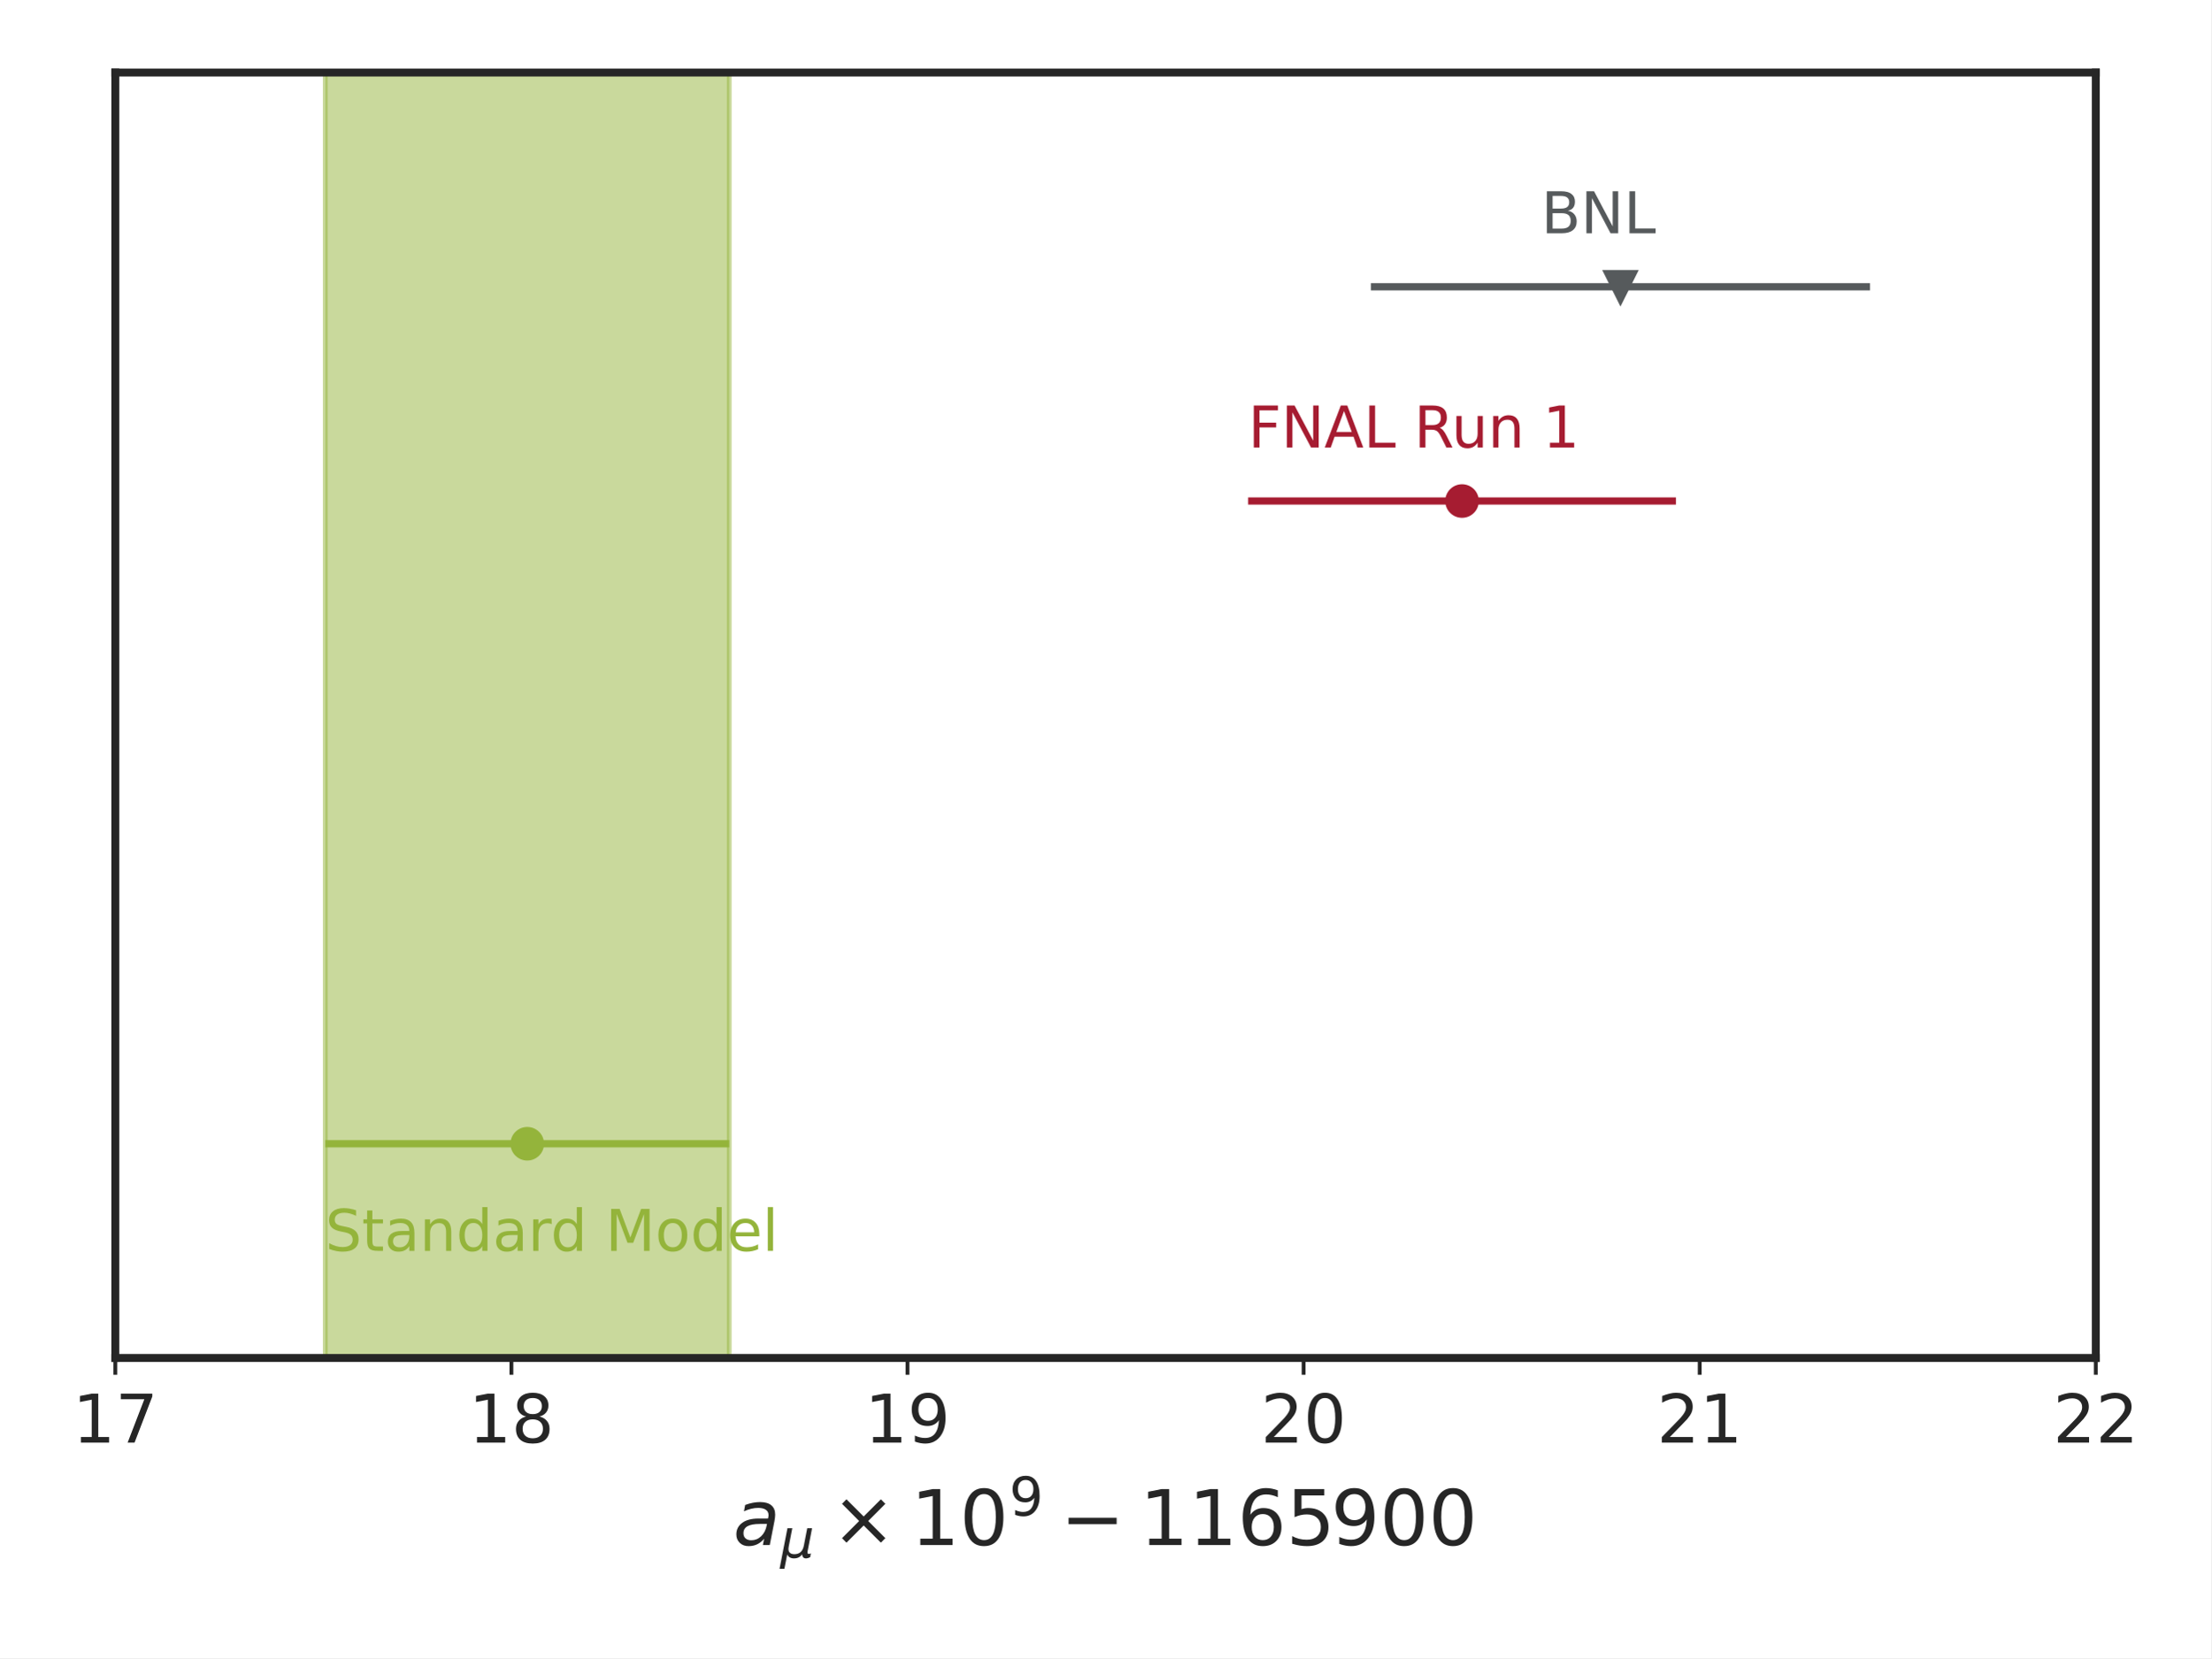
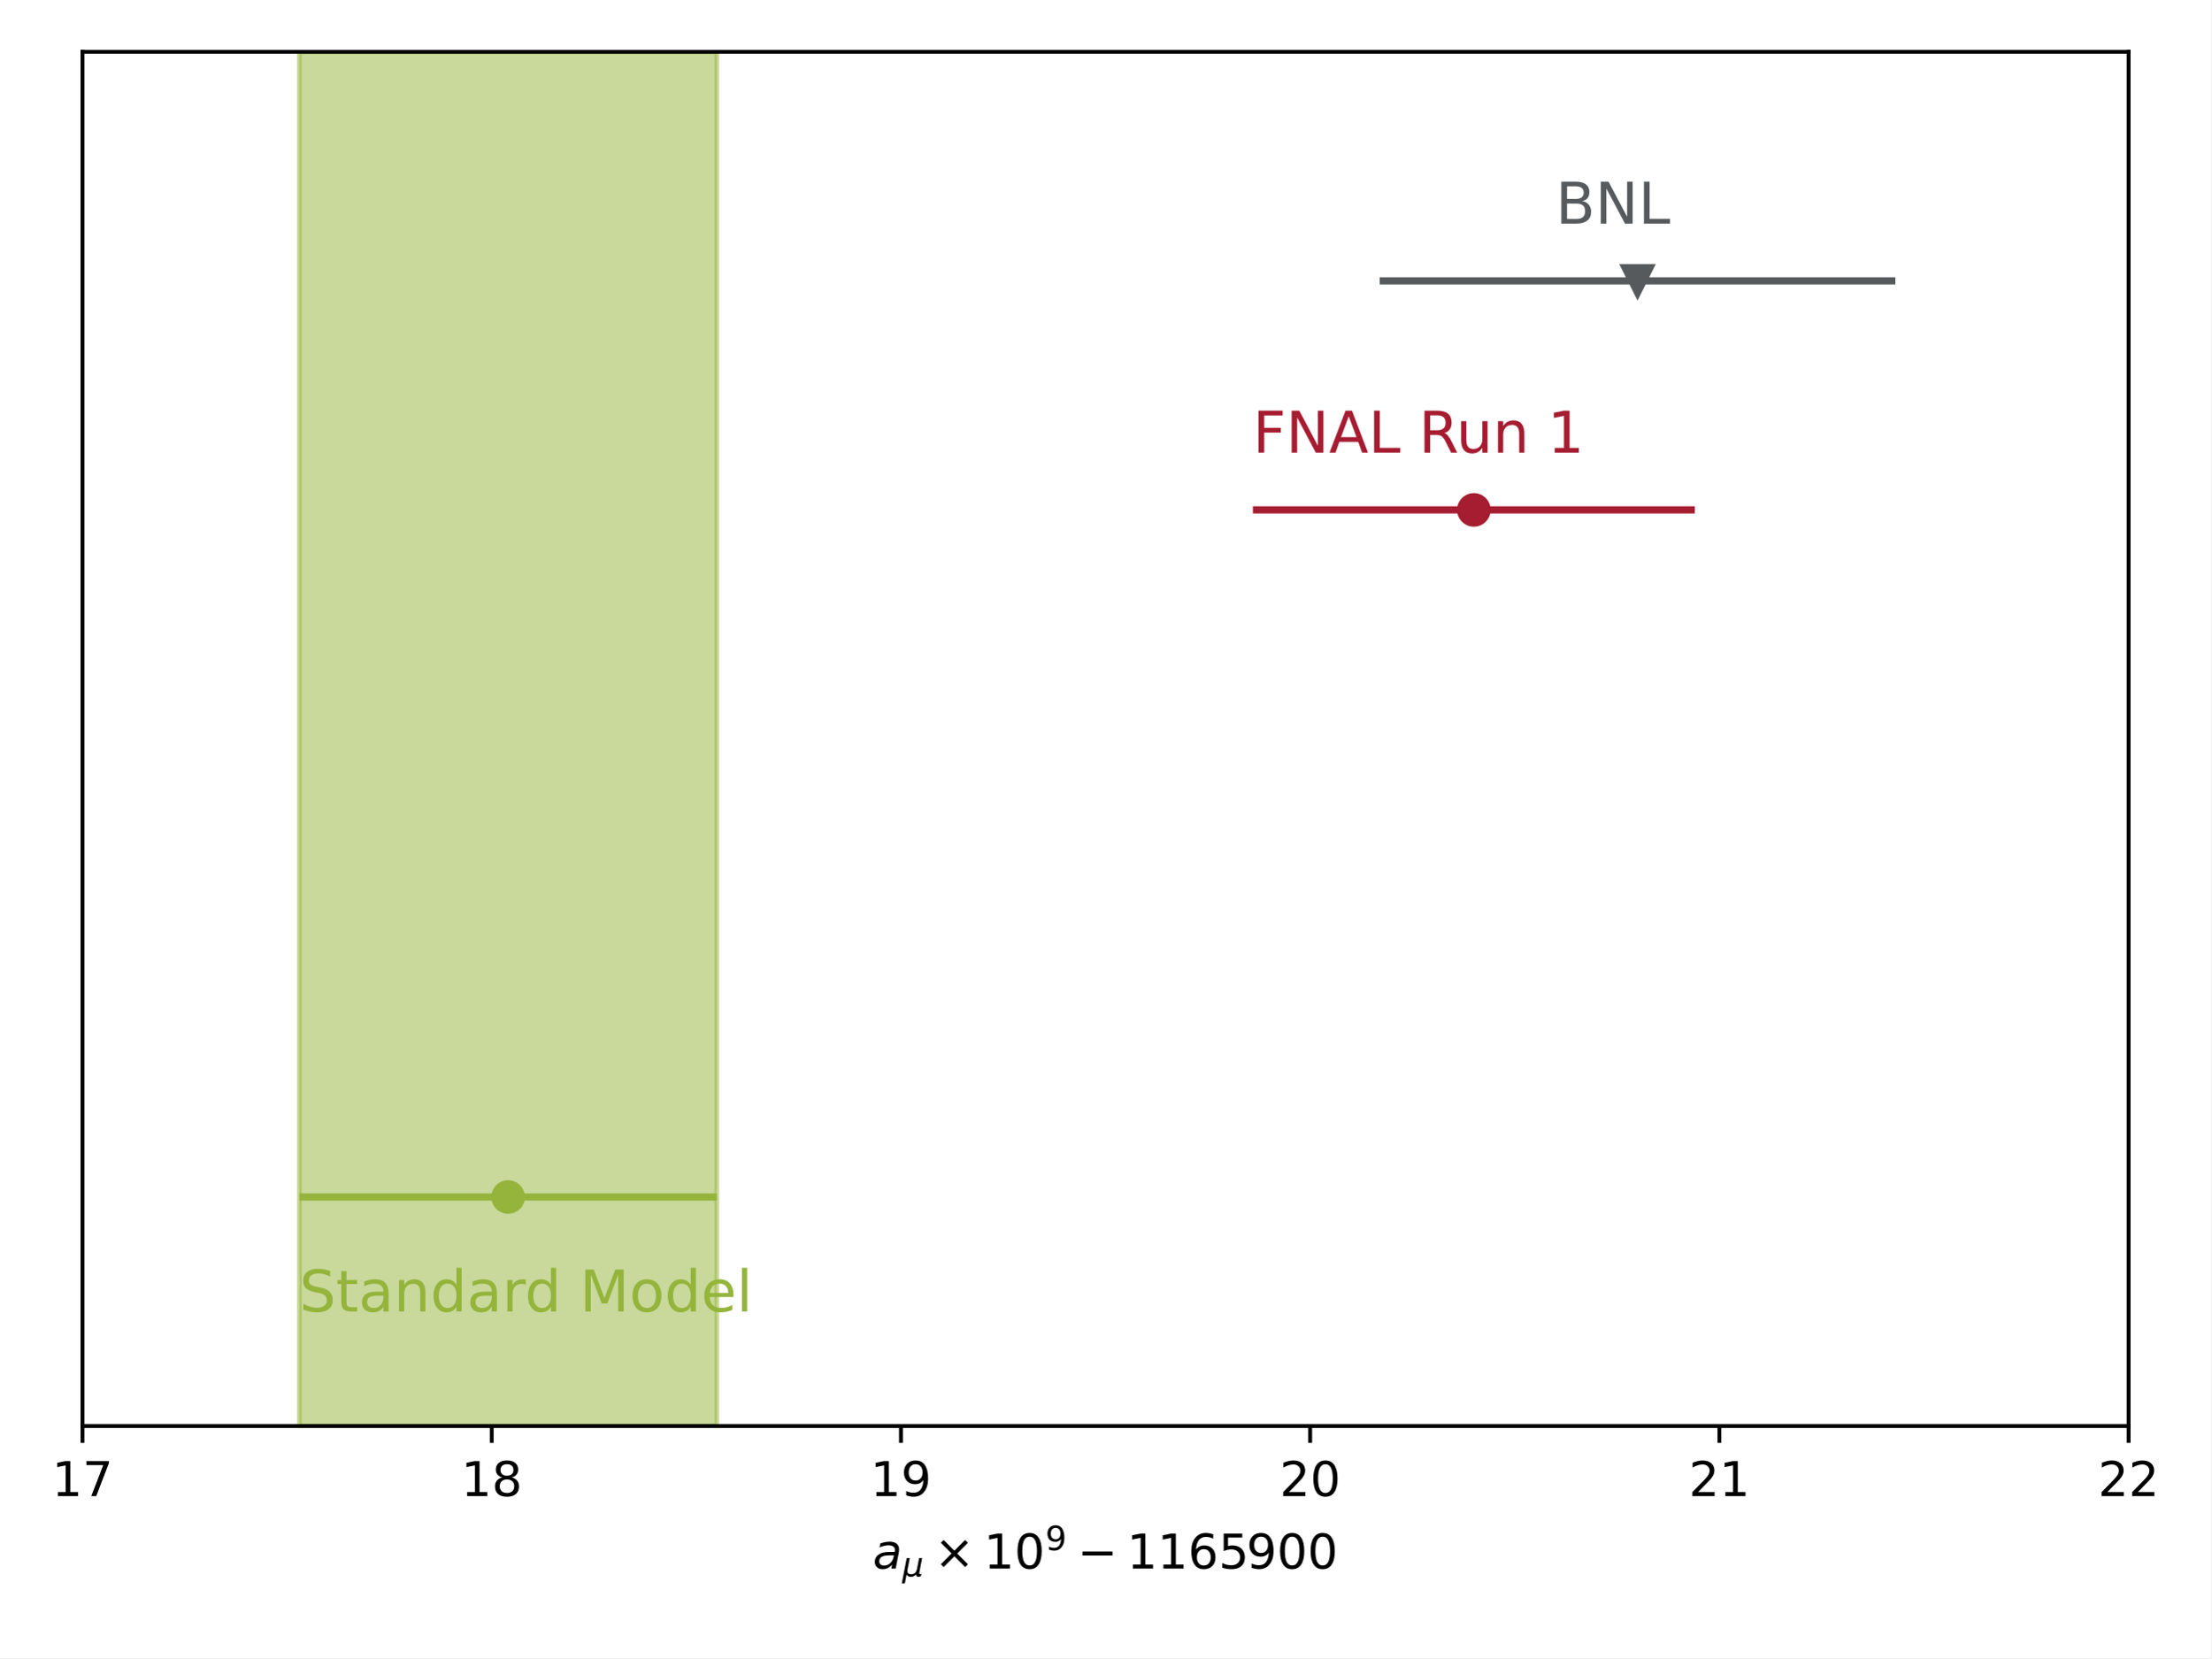
<svg xmlns="http://www.w3.org/2000/svg" xmlns:xlink="http://www.w3.org/1999/xlink" width="460.8pt" height="345.6pt" viewBox="0 0 460.8 345.6" version="1.1">
  <defs>
    <style type="text/css">*{stroke-linejoin: round; stroke-linecap: butt}</style>
  </defs>
  <g id="figure_1">
    <g id="patch_1">
      <path d="M 0 345.6  L 460.8 345.6  L 460.8 0  L 0 0  z " style="fill: #ffffff" />
    </g>
    <g id="axes_1">
      <g id="patch_2">
-         <path d="M 24.03 283.048  L 436.77 283.048  L 436.77 15.12  L 24.03 15.12  z " style="fill: #ffffff" />
+         <path d="M 17.19 297.232  L 443.61 297.232  L 443.61 10.8  L 17.19 10.8  z " style="fill: #ffffff" />
+       </g>
+       <g id="PolyCollection_1">
+         <defs>
+           <path id="mad7ce94d4e" d="M 149.38 -48.368  L 62.391 -48.368  L 62.391 -334.8  L 149.38 -334.8  L 149.38 -334.8  L 149.38 -48.368  z " style="stroke: #94b43b; stroke-opacity: 0.5" />
+         </defs>
+         <g clip-path="url(#p08cb8ffcdf)">
+           <use xlink:href="#mad7ce94d4e" x="0" y="345.6" style="fill: #94b43b; fill-opacity: 0.5; stroke: #94b43b; stroke-opacity: 0.5" />
+         </g>
      </g>
      <g id="matplotlib.axis_1">
        <g id="xtick_1">
          <g id="line2d_1">
            <defs>
-               <path id="m560429e0ec" d="M 0 0  L 0 3.5  " style="stroke: #262626; stroke-width: 0.8" />
+               <path id="mf154b8f6b7" d="M 0 0  L 0 3.5  " style="stroke: #000000; stroke-width: 0.8" />
            </defs>
            <g>
-               <use xlink:href="#m560429e0ec" x="24.03" y="283.048" style="fill: #262626; stroke: #262626; stroke-width: 0.8" />
+               <use xlink:href="#mf154b8f6b7" x="17.19" y="297.232" style="stroke: #000000; stroke-width: 0.8" />
            </g>
          </g>
          <g id="text_1">
-             <g style="fill: #262626" transform="translate(15.1225 300.6858)scale(0.14 -0.14)">
+             <g transform="translate(10.8275 311.8304)scale(0.1 -0.1)">
              <defs>
                <path id="DejaVuSans-31" d="M 794 531  L 1825 531  L 1825 4091  L 703 3866  L 703 4441  L 1819 4666  L 2450 4666  L 2450 531  L 3481 531  L 3481 0  L 794 0  L 794 531  z " transform="scale(0.015625)" />
                <path id="DejaVuSans-37" d="M 525 4666  L 3525 4666  L 3525 4397  L 1831 0  L 1172 0  L 2766 4134  L 525 4134  L 525 4666  z " transform="scale(0.015625)" />
              </defs>
              <use xlink:href="#DejaVuSans-31" />
              <use xlink:href="#DejaVuSans-37" x="63.623" />
            </g>
          </g>
        </g>
        <g id="xtick_2">
          <g id="line2d_2">
            <g>
-               <use xlink:href="#m560429e0ec" x="106.578" y="283.048" style="fill: #262626; stroke: #262626; stroke-width: 0.8" />
+               <use xlink:href="#mf154b8f6b7" x="102.474" y="297.232" style="stroke: #000000; stroke-width: 0.8" />
            </g>
          </g>
          <g id="text_2">
-             <g style="fill: #262626" transform="translate(97.6705 300.6858)scale(0.14 -0.14)">
+             <g transform="translate(96.1115 311.8304)scale(0.1 -0.1)">
              <defs>
                <path id="DejaVuSans-38" d="M 2034 2216  Q 1584 2216 1326 1975  Q 1069 1734 1069 1313  Q 1069 891 1326 650  Q 1584 409 2034 409  Q 2484 409 2743 651  Q 3003 894 3003 1313  Q 3003 1734 2745 1975  Q 2488 2216 2034 2216  z M 1403 2484  Q 997 2584 770 2862  Q 544 3141 544 3541  Q 544 4100 942 4425  Q 1341 4750 2034 4750  Q 2731 4750 3128 4425  Q 3525 4100 3525 3541  Q 3525 3141 3298 2862  Q 3072 2584 2669 2484  Q 3125 2378 3379 2068  Q 3634 1759 3634 1313  Q 3634 634 3220 271  Q 2806 -91 2034 -91  Q 1263 -91 848 271  Q 434 634 434 1313  Q 434 1759 690 2068  Q 947 2378 1403 2484  z M 1172 3481  Q 1172 3119 1398 2916  Q 1625 2713 2034 2713  Q 2441 2713 2670 2916  Q 2900 3119 2900 3481  Q 2900 3844 2670 4047  Q 2441 4250 2034 4250  Q 1625 4250 1398 4047  Q 1172 3844 1172 3481  z " transform="scale(0.015625)" />
              </defs>
              <use xlink:href="#DejaVuSans-31" />
              <use xlink:href="#DejaVuSans-38" x="63.623" />
            </g>
          </g>
        </g>
        <g id="xtick_3">
          <g id="line2d_3">
            <g>
-               <use xlink:href="#m560429e0ec" x="189.126" y="283.048" style="fill: #262626; stroke: #262626; stroke-width: 0.8" />
+               <use xlink:href="#mf154b8f6b7" x="187.758" y="297.232" style="stroke: #000000; stroke-width: 0.8" />
            </g>
          </g>
          <g id="text_3">
-             <g style="fill: #262626" transform="translate(180.2185 300.6858)scale(0.14 -0.14)">
+             <g transform="translate(181.3955 311.8304)scale(0.1 -0.1)">
              <defs>
                <path id="DejaVuSans-39" d="M 703 97  L 703 672  Q 941 559 1184 500  Q 1428 441 1663 441  Q 2288 441 2617 861  Q 2947 1281 2994 2138  Q 2813 1869 2534 1725  Q 2256 1581 1919 1581  Q 1219 1581 811 2004  Q 403 2428 403 3163  Q 403 3881 828 4315  Q 1253 4750 1959 4750  Q 2769 4750 3195 4129  Q 3622 3509 3622 2328  Q 3622 1225 3098 567  Q 2575 -91 1691 -91  Q 1453 -91 1209 -44  Q 966 3 703 97  z M 1959 2075  Q 2384 2075 2632 2365  Q 2881 2656 2881 3163  Q 2881 3666 2632 3958  Q 2384 4250 1959 4250  Q 1534 4250 1286 3958  Q 1038 3666 1038 3163  Q 1038 2656 1286 2365  Q 1534 2075 1959 2075  z " transform="scale(0.015625)" />
              </defs>
              <use xlink:href="#DejaVuSans-31" />
              <use xlink:href="#DejaVuSans-39" x="63.623" />
            </g>
          </g>
        </g>
        <g id="xtick_4">
          <g id="line2d_4">
            <g>
-               <use xlink:href="#m560429e0ec" x="271.674" y="283.048" style="fill: #262626; stroke: #262626; stroke-width: 0.8" />
+               <use xlink:href="#mf154b8f6b7" x="273.042" y="297.232" style="stroke: #000000; stroke-width: 0.8" />
            </g>
          </g>
          <g id="text_4">
-             <g style="fill: #262626" transform="translate(262.7665 300.6858)scale(0.14 -0.14)">
+             <g transform="translate(266.6795 311.8304)scale(0.1 -0.1)">
              <defs>
                <path id="DejaVuSans-32" d="M 1228 531  L 3431 531  L 3431 0  L 469 0  L 469 531  Q 828 903 1448 1529  Q 2069 2156 2228 2338  Q 2531 2678 2651 2914  Q 2772 3150 2772 3378  Q 2772 3750 2511 3984  Q 2250 4219 1831 4219  Q 1534 4219 1204 4116  Q 875 4013 500 3803  L 500 4441  Q 881 4594 1212 4672  Q 1544 4750 1819 4750  Q 2544 4750 2975 4387  Q 3406 4025 3406 3419  Q 3406 3131 3298 2873  Q 3191 2616 2906 2266  Q 2828 2175 2409 1742  Q 1991 1309 1228 531  z " transform="scale(0.015625)" />
                <path id="DejaVuSans-30" d="M 2034 4250  Q 1547 4250 1301 3770  Q 1056 3291 1056 2328  Q 1056 1369 1301 889  Q 1547 409 2034 409  Q 2525 409 2770 889  Q 3016 1369 3016 2328  Q 3016 3291 2770 3770  Q 2525 4250 2034 4250  z M 2034 4750  Q 2819 4750 3233 4129  Q 3647 3509 3647 2328  Q 3647 1150 3233 529  Q 2819 -91 2034 -91  Q 1250 -91 836 529  Q 422 1150 422 2328  Q 422 3509 836 4129  Q 1250 4750 2034 4750  z " transform="scale(0.015625)" />
              </defs>
              <use xlink:href="#DejaVuSans-32" />
              <use xlink:href="#DejaVuSans-30" x="63.623" />
            </g>
          </g>
        </g>
        <g id="xtick_5">
          <g id="line2d_5">
            <g>
-               <use xlink:href="#m560429e0ec" x="354.222" y="283.048" style="fill: #262626; stroke: #262626; stroke-width: 0.8" />
+               <use xlink:href="#mf154b8f6b7" x="358.326" y="297.232" style="stroke: #000000; stroke-width: 0.8" />
            </g>
          </g>
          <g id="text_5">
-             <g style="fill: #262626" transform="translate(345.3145 300.6858)scale(0.14 -0.14)">
+             <g transform="translate(351.9635 311.8304)scale(0.1 -0.1)">
              <use xlink:href="#DejaVuSans-32" />
              <use xlink:href="#DejaVuSans-31" x="63.623" />
            </g>
          </g>
        </g>
        <g id="xtick_6">
          <g id="line2d_6">
            <g>
-               <use xlink:href="#m560429e0ec" x="436.77" y="283.048" style="fill: #262626; stroke: #262626; stroke-width: 0.8" />
+               <use xlink:href="#mf154b8f6b7" x="443.61" y="297.232" style="stroke: #000000; stroke-width: 0.8" />
            </g>
          </g>
          <g id="text_6">
-             <g style="fill: #262626" transform="translate(427.8625 300.6858)scale(0.14 -0.14)">
+             <g transform="translate(437.2475 311.8304)scale(0.1 -0.1)">
              <use xlink:href="#DejaVuSans-32" />
              <use xlink:href="#DejaVuSans-32" x="63.623" />
            </g>
          </g>
        </g>
        <g id="text_7">
-           <g style="fill: #262626" transform="translate(152.8 322.1574)scale(0.16 -0.16)">
+           <g transform="translate(181.9 327.0101)scale(0.1 -0.1)">
            <defs>
              <path id="DejaVuSans-Oblique-61" d="M 3438 1997  L 3047 0  L 2472 0  L 2578 531  Q 2325 219 2001 64  Q 1678 -91 1281 -91  Q 834 -91 548 182  Q 263 456 263 884  Q 263 1497 752 1853  Q 1241 2209 2100 2209  L 2900 2209  L 2931 2363  Q 2938 2388 2941 2417  Q 2944 2447 2944 2509  Q 2944 2788 2717 2942  Q 2491 3097 2081 3097  Q 1800 3097 1504 3025  Q 1209 2953 897 2809  L 997 3341  Q 1322 3463 1633 3523  Q 1944 3584 2234 3584  Q 2853 3584 3176 3315  Q 3500 3047 3500 2534  Q 3500 2431 3484 2292  Q 3469 2153 3438 1997  z M 2816 1759  L 2241 1759  Q 1534 1759 1195 1570  Q 856 1381 856 984  Q 856 709 1029 553  Q 1203 397 1509 397  Q 1978 397 2328 733  Q 2678 1069 2791 1631  L 2816 1759  z " transform="scale(0.015625)" />
              <path id="DejaVuSans-Oblique-3bc" d="M -84 -1331  L 856 3500  L 1434 3500  L 1009 1322  Q 997 1256 987 1175  Q 978 1094 978 1013  Q 978 722 1161 565  Q 1344 409 1684 409  Q 2147 409 2431 671  Q 2716 934 2816 1459  L 3213 3500  L 3788 3500  L 3266 809  Q 3253 750 3248 706  Q 3244 663 3244 628  Q 3244 531 3283 486  Q 3322 441 3406 441  Q 3438 441 3492 456  Q 3547 472 3647 513  L 3559 50  Q 3422 -19 3297 -55  Q 3172 -91 3053 -91  Q 2847 -91 2730 40  Q 2613 172 2613 403  Q 2438 153 2195 31  Q 1953 -91 1625 -91  Q 1334 -91 1117 43  Q 900 178 831 397  L 494 -1331  L -84 -1331  z " transform="scale(0.015625)" />
              <path id="DejaVuSans-d7" d="M 4488 3438  L 3059 2003  L 4488 575  L 4116 197  L 2681 1631  L 1247 197  L 878 575  L 2303 2003  L 878 3438  L 1247 3816  L 2681 2381  L 4116 3816  L 4488 3438  z " transform="scale(0.015625)" />
              <path id="DejaVuSans-2212" d="M 678 2272  L 4684 2272  L 4684 1741  L 678 1741  L 678 2272  z " transform="scale(0.015625)" />
              <path id="DejaVuSans-36" d="M 2113 2584  Q 1688 2584 1439 2293  Q 1191 2003 1191 1497  Q 1191 994 1439 701  Q 1688 409 2113 409  Q 2538 409 2786 701  Q 3034 994 3034 1497  Q 3034 2003 2786 2293  Q 2538 2584 2113 2584  z M 3366 4563  L 3366 3988  Q 3128 4100 2886 4159  Q 2644 4219 2406 4219  Q 1781 4219 1451 3797  Q 1122 3375 1075 2522  Q 1259 2794 1537 2939  Q 1816 3084 2150 3084  Q 2853 3084 3261 2657  Q 3669 2231 3669 1497  Q 3669 778 3244 343  Q 2819 -91 2113 -91  Q 1303 -91 875 529  Q 447 1150 447 2328  Q 447 3434 972 4092  Q 1497 4750 2381 4750  Q 2619 4750 2861 4703  Q 3103 4656 3366 4563  z " transform="scale(0.015625)" />
              <path id="DejaVuSans-35" d="M 691 4666  L 3169 4666  L 3169 4134  L 1269 4134  L 1269 2991  Q 1406 3038 1543 3061  Q 1681 3084 1819 3084  Q 2600 3084 3056 2656  Q 3513 2228 3513 1497  Q 3513 744 3044 326  Q 2575 -91 1722 -91  Q 1428 -91 1123 -41  Q 819 9 494 109  L 494 744  Q 775 591 1075 516  Q 1375 441 1709 441  Q 2250 441 2565 725  Q 2881 1009 2881 1497  Q 2881 1984 2565 2268  Q 2250 2553 1709 2553  Q 1456 2553 1204 2497  Q 953 2441 691 2322  L 691 4666  z " transform="scale(0.015625)" />
            </defs>
            <use xlink:href="#DejaVuSans-Oblique-61" transform="translate(0 0.765625)" />
            <use xlink:href="#DejaVuSans-Oblique-3bc" transform="translate(61.2793 -15.64062)scale(0.7)" />
            <use xlink:href="#DejaVuSans-d7" transform="translate(128.0322 0.765625)" />
            <use xlink:href="#DejaVuSans-31" transform="translate(231.3037 0.765625)" />
            <use xlink:href="#DejaVuSans-30" transform="translate(294.9268 0.765625)" />
            <use xlink:href="#DejaVuSans-39" transform="translate(359.5068 39.04688)scale(0.7)" />
            <use xlink:href="#DejaVuSans-2212" transform="translate(426.2598 0.765625)" />
            <use xlink:href="#DejaVuSans-31" transform="translate(529.5312 0.765625)" />
            <use xlink:href="#DejaVuSans-31" transform="translate(593.1543 0.765625)" />
            <use xlink:href="#DejaVuSans-36" transform="translate(656.7773 0.765625)" />
            <use xlink:href="#DejaVuSans-35" transform="translate(720.4004 0.765625)" />
            <use xlink:href="#DejaVuSans-39" transform="translate(778.5234 0.765625)" />
            <use xlink:href="#DejaVuSans-30" transform="translate(842.1465 0.765625)" />
            <use xlink:href="#DejaVuSans-30" transform="translate(905.7695 0.765625)" />
          </g>
        </g>
      </g>
      <g id="matplotlib.axis_2">
        <g id="ytick_1" />
        <g id="ytick_2" />
        <g id="ytick_3" />
        <g id="ytick_4" />
        <g id="ytick_5" />
        <g id="ytick_6" />
        <g id="ytick_7" />
      </g>
-       <g id="PolyCollection_1">
-         <defs>
-           <path id="m34f905de2a" d="M 151.979 -62.552  L 67.78 -62.552  L 67.78 -330.48  L 151.979 -330.48  L 151.979 -330.48  L 151.979 -62.552  z " style="stroke: #94b43b; stroke-opacity: 0.5" />
-         </defs>
-         <g clip-path="url(#pd516223375)">
-           <use xlink:href="#m34f905de2a" x="0" y="345.6" style="fill: #94b43b; fill-opacity: 0.5; stroke: #94b43b; stroke-opacity: 0.5" />
-         </g>
-       </g>
      <g id="line2d_7">
        <defs>
-           <path id="m2cef64449d" d="M 0 3  C 0.796 3 1.559 2.684 2.121 2.121  C 2.684 1.559 3 0.796 3 0  C 3 -0.796 2.684 -1.559 2.121 -2.121  C 1.559 -2.684 0.796 -3 0 -3  C -0.796 -3 -1.559 -2.684 -2.121 -2.121  C -2.684 -1.559 -3 -0.796 -3 0  C -3 0.796 -2.684 1.559 -2.121 2.121  C -1.559 2.684 -0.796 3 0 3  z " style="stroke: #94b43b" />
-         </defs>
-         <g clip-path="url(#pd516223375)">
-           <use xlink:href="#m2cef64449d" x="109.88" y="238.393" style="fill: #94b43b; stroke: #94b43b" />
+           <path id="m5a00d7ab1f" d="M 0 3  C 0.796 3 1.559 2.684 2.121 2.121  C 2.684 1.559 3 0.796 3 0  C 3 -0.796 2.684 -1.559 2.121 -2.121  C 1.559 -2.684 0.796 -3 0 -3  C -0.796 -3 -1.559 -2.684 -2.121 -2.121  C -2.684 -1.559 -3 -0.796 -3 0  C -3 0.796 -2.684 1.559 -2.121 2.121  C -1.559 2.684 -0.796 3 0 3  z " style="stroke: #94b43b" />
+         </defs>
+         <g clip-path="url(#p08cb8ffcdf)">
+           <use xlink:href="#m5a00d7ab1f" x="105.885" y="249.493" style="fill: #94b43b; stroke: #94b43b" />
        </g>
      </g>
      <g id="LineCollection_1">
-         <path d="M 67.78 238.393  L 151.979 238.393  " clip-path="url(#pd516223375)" style="fill: none; stroke: #94b43b; stroke-width: 1.5" />
+         <path d="M 62.391 249.493  L 149.38 249.493  " clip-path="url(#p08cb8ffcdf)" style="fill: none; stroke: #94b43b; stroke-width: 1.5" />
      </g>
      <g id="line2d_8">
        <defs>
-           <path id="m823082d776" d="M -0 3  L 3 -3  L -3 -3  z " style="stroke: #565a5c; stroke-linejoin: miter" />
-         </defs>
-         <g clip-path="url(#pd516223375)">
-           <use xlink:href="#m823082d776" x="337.712" y="59.775" style="fill: #565a5c; stroke: #565a5c; stroke-linejoin: miter" />
+           <path id="md50b97c495" d="M -0 3  L 3 -3  L -3 -3  z " style="stroke: #565a5c; stroke-linejoin: miter" />
+         </defs>
+         <g clip-path="url(#p08cb8ffcdf)">
+           <use xlink:href="#md50b97c495" x="341.269" y="58.539" style="fill: #565a5c; stroke: #565a5c; stroke-linejoin: miter" />
        </g>
      </g>
      <g id="LineCollection_2">
-         <path d="M 285.707 59.775  L 389.718 59.775  " clip-path="url(#pd516223375)" style="fill: none; stroke: #565a5c; stroke-width: 1.5" />
+         <path d="M 287.54 58.539  L 394.998 58.539  " clip-path="url(#p08cb8ffcdf)" style="fill: none; stroke: #565a5c; stroke-width: 1.5" />
      </g>
      <g id="line2d_9">
        <defs>
-           <path id="m8354b6cef9" d="M 0 3  C 0.796 3 1.559 2.684 2.121 2.121  C 2.684 1.559 3 0.796 3 0  C 3 -0.796 2.684 -1.559 2.121 -2.121  C 1.559 -2.684 0.796 -3 0 -3  C -0.796 -3 -1.559 -2.684 -2.121 -2.121  C -2.684 -1.559 -3 -0.796 -3 0  C -3 0.796 -2.684 1.559 -2.121 2.121  C -1.559 2.684 -0.796 3 0 3  z " style="stroke: #a61c31" />
-         </defs>
-         <g clip-path="url(#pd516223375)">
-           <use xlink:href="#m8354b6cef9" x="304.693" y="104.429" style="fill: #a61c31; stroke: #a61c31" />
+           <path id="m77f1f220d2" d="M 0 3  C 0.796 3 1.559 2.684 2.121 2.121  C 2.684 1.559 3 0.796 3 0  C 3 -0.796 2.684 -1.559 2.121 -2.121  C 1.559 -2.684 0.796 -3 0 -3  C -0.796 -3 -1.559 -2.684 -2.121 -2.121  C -2.684 -1.559 -3 -0.796 -3 0  C -3 0.796 -2.684 1.559 -2.121 2.121  C -1.559 2.684 -0.796 3 0 3  z " style="stroke: #a61c31" />
+         </defs>
+         <g clip-path="url(#p08cb8ffcdf)">
+           <use xlink:href="#m77f1f220d2" x="307.156" y="106.277" style="fill: #a61c31; stroke: #a61c31" />
        </g>
      </g>
      <g id="LineCollection_3">
-         <path d="M 260.117 104.429  L 349.269 104.429  " clip-path="url(#pd516223375)" style="fill: none; stroke: #a61c31; stroke-width: 1.5" />
+         <path d="M 261.102 106.277  L 353.209 106.277  " clip-path="url(#p08cb8ffcdf)" style="fill: none; stroke: #a61c31; stroke-width: 1.5" />
      </g>
      <g id="patch_3">
-         <path d="M 24.03 283.048  L 24.03 15.12  " style="fill: none; stroke: #262626; stroke-width: 1.65; stroke-linejoin: miter; stroke-linecap: square" />
+         <path d="M 17.19 297.232  L 17.19 10.8  " style="fill: none; stroke: #000000; stroke-width: 0.8; stroke-linejoin: miter; stroke-linecap: square" />
      </g>
      <g id="patch_4">
-         <path d="M 436.77 283.048  L 436.77 15.12  " style="fill: none; stroke: #262626; stroke-width: 1.65; stroke-linejoin: miter; stroke-linecap: square" />
+         <path d="M 443.61 297.232  L 443.61 10.8  " style="fill: none; stroke: #000000; stroke-width: 0.8; stroke-linejoin: miter; stroke-linecap: square" />
      </g>
      <g id="patch_5">
-         <path d="M 24.03 283.048  L 436.77 283.048  " style="fill: none; stroke: #262626; stroke-width: 1.65; stroke-linejoin: miter; stroke-linecap: square" />
+         <path d="M 17.19 297.232  L 443.61 297.232  " style="fill: none; stroke: #000000; stroke-width: 0.8; stroke-linejoin: miter; stroke-linecap: square" />
      </g>
      <g id="patch_6">
-         <path d="M 24.03 15.12  L 436.77 15.12  " style="fill: none; stroke: #262626; stroke-width: 1.65; stroke-linejoin: miter; stroke-linecap: square" />
+         <path d="M 17.19 10.8  L 443.61 10.8  " style="fill: none; stroke: #000000; stroke-width: 0.8; stroke-linejoin: miter; stroke-linecap: square" />
      </g>
      <g id="text_8">
-         <g style="fill: #94b43b" transform="translate(67.78044 260.7207)scale(0.12 -0.12)">
+         <g style="fill: #94b43b" transform="translate(62.39052 273.3627)scale(0.12 -0.12)">
          <defs>
            <path id="DejaVuSans-53" d="M 3425 4513  L 3425 3897  Q 3066 4069 2747 4153  Q 2428 4238 2131 4238  Q 1616 4238 1336 4038  Q 1056 3838 1056 3469  Q 1056 3159 1242 3001  Q 1428 2844 1947 2747  L 2328 2669  Q 3034 2534 3370 2195  Q 3706 1856 3706 1288  Q 3706 609 3251 259  Q 2797 -91 1919 -91  Q 1588 -91 1214 -16  Q 841 59 441 206  L 441 856  Q 825 641 1194 531  Q 1563 422 1919 422  Q 2459 422 2753 634  Q 3047 847 3047 1241  Q 3047 1584 2836 1778  Q 2625 1972 2144 2069  L 1759 2144  Q 1053 2284 737 2584  Q 422 2884 422 3419  Q 422 4038 858 4394  Q 1294 4750 2059 4750  Q 2388 4750 2728 4690  Q 3069 4631 3425 4513  z " transform="scale(0.015625)" />
            <path id="DejaVuSans-74" d="M 1172 4494  L 1172 3500  L 2356 3500  L 2356 3053  L 1172 3053  L 1172 1153  Q 1172 725 1289 603  Q 1406 481 1766 481  L 2356 481  L 2356 0  L 1766 0  Q 1100 0 847 248  Q 594 497 594 1153  L 594 3053  L 172 3053  L 172 3500  L 594 3500  L 594 4494  L 1172 4494  z " transform="scale(0.015625)" />
            <path id="DejaVuSans-61" d="M 2194 1759  Q 1497 1759 1228 1600  Q 959 1441 959 1056  Q 959 750 1161 570  Q 1363 391 1709 391  Q 2188 391 2477 730  Q 2766 1069 2766 1631  L 2766 1759  L 2194 1759  z M 3341 1997  L 3341 0  L 2766 0  L 2766 531  Q 2569 213 2275 61  Q 1981 -91 1556 -91  Q 1019 -91 701 211  Q 384 513 384 1019  Q 384 1609 779 1909  Q 1175 2209 1959 2209  L 2766 2209  L 2766 2266  Q 2766 2663 2505 2880  Q 2244 3097 1772 3097  Q 1472 3097 1187 3025  Q 903 2953 641 2809  L 641 3341  Q 956 3463 1253 3523  Q 1550 3584 1831 3584  Q 2591 3584 2966 3190  Q 3341 2797 3341 1997  z " transform="scale(0.015625)" />
            <path id="DejaVuSans-6e" d="M 3513 2113  L 3513 0  L 2938 0  L 2938 2094  Q 2938 2591 2744 2837  Q 2550 3084 2163 3084  Q 1697 3084 1428 2787  Q 1159 2491 1159 1978  L 1159 0  L 581 0  L 581 3500  L 1159 3500  L 1159 2956  Q 1366 3272 1645 3428  Q 1925 3584 2291 3584  Q 2894 3584 3203 3211  Q 3513 2838 3513 2113  z " transform="scale(0.015625)" />
            <path id="DejaVuSans-64" d="M 2906 2969  L 2906 4863  L 3481 4863  L 3481 0  L 2906 0  L 2906 525  Q 2725 213 2448 61  Q 2172 -91 1784 -91  Q 1150 -91 751 415  Q 353 922 353 1747  Q 353 2572 751 3078  Q 1150 3584 1784 3584  Q 2172 3584 2448 3432  Q 2725 3281 2906 2969  z M 947 1747  Q 947 1113 1208 752  Q 1469 391 1925 391  Q 2381 391 2643 752  Q 2906 1113 2906 1747  Q 2906 2381 2643 2742  Q 2381 3103 1925 3103  Q 1469 3103 1208 2742  Q 947 2381 947 1747  z " transform="scale(0.015625)" />
            <path id="DejaVuSans-72" d="M 2631 2963  Q 2534 3019 2420 3045  Q 2306 3072 2169 3072  Q 1681 3072 1420 2755  Q 1159 2438 1159 1844  L 1159 0  L 581 0  L 581 3500  L 1159 3500  L 1159 2956  Q 1341 3275 1631 3429  Q 1922 3584 2338 3584  Q 2397 3584 2469 3576  Q 2541 3569 2628 3553  L 2631 2963  z " transform="scale(0.015625)" />
            <path id="DejaVuSans-20" transform="scale(0.015625)" />
            <path id="DejaVuSans-4d" d="M 628 4666  L 1569 4666  L 2759 1491  L 3956 4666  L 4897 4666  L 4897 0  L 4281 0  L 4281 4097  L 3078 897  L 2444 897  L 1241 4097  L 1241 0  L 628 0  L 628 4666  z " transform="scale(0.015625)" />
            <path id="DejaVuSans-6f" d="M 1959 3097  Q 1497 3097 1228 2736  Q 959 2375 959 1747  Q 959 1119 1226 758  Q 1494 397 1959 397  Q 2419 397 2687 759  Q 2956 1122 2956 1747  Q 2956 2369 2687 2733  Q 2419 3097 1959 3097  z M 1959 3584  Q 2709 3584 3137 3096  Q 3566 2609 3566 1747  Q 3566 888 3137 398  Q 2709 -91 1959 -91  Q 1206 -91 779 398  Q 353 888 353 1747  Q 353 2609 779 3096  Q 1206 3584 1959 3584  z " transform="scale(0.015625)" />
            <path id="DejaVuSans-65" d="M 3597 1894  L 3597 1613  L 953 1613  Q 991 1019 1311 708  Q 1631 397 2203 397  Q 2534 397 2845 478  Q 3156 559 3463 722  L 3463 178  Q 3153 47 2828 -22  Q 2503 -91 2169 -91  Q 1331 -91 842 396  Q 353 884 353 1716  Q 353 2575 817 3079  Q 1281 3584 2069 3584  Q 2775 3584 3186 3129  Q 3597 2675 3597 1894  z M 3022 2063  Q 3016 2534 2758 2815  Q 2500 3097 2075 3097  Q 1594 3097 1305 2825  Q 1016 2553 972 2059  L 3022 2063  z " transform="scale(0.015625)" />
            <path id="DejaVuSans-6c" d="M 603 4863  L 1178 4863  L 1178 0  L 603 0  L 603 4863  z " transform="scale(0.015625)" />
          </defs>
          <use xlink:href="#DejaVuSans-53" />
          <use xlink:href="#DejaVuSans-74" x="63.477" />
          <use xlink:href="#DejaVuSans-61" x="102.686" />
          <use xlink:href="#DejaVuSans-6e" x="163.965" />
          <use xlink:href="#DejaVuSans-64" x="227.344" />
          <use xlink:href="#DejaVuSans-61" x="290.82" />
          <use xlink:href="#DejaVuSans-72" x="352.1" />
          <use xlink:href="#DejaVuSans-64" x="391.463" />
          <use xlink:href="#DejaVuSans-20" x="454.939" />
          <use xlink:href="#DejaVuSans-4d" x="486.727" />
          <use xlink:href="#DejaVuSans-6f" x="573.006" />
          <use xlink:href="#DejaVuSans-64" x="634.188" />
          <use xlink:href="#DejaVuSans-65" x="697.664" />
          <use xlink:href="#DejaVuSans-6c" x="759.188" />
        </g>
      </g>
      <g id="text_9">
-         <g style="fill: #565a5c" transform="translate(321.2028 48.611)scale(0.12 -0.12)">
+         <g style="fill: #565a5c" transform="translate(324.2124 46.604)scale(0.12 -0.12)">
          <defs>
            <path id="DejaVuSans-42" d="M 1259 2228  L 1259 519  L 2272 519  Q 2781 519 3026 730  Q 3272 941 3272 1375  Q 3272 1813 3026 2020  Q 2781 2228 2272 2228  L 1259 2228  z M 1259 4147  L 1259 2741  L 2194 2741  Q 2656 2741 2882 2914  Q 3109 3088 3109 3444  Q 3109 3797 2882 3972  Q 2656 4147 2194 4147  L 1259 4147  z M 628 4666  L 2241 4666  Q 2963 4666 3353 4366  Q 3744 4066 3744 3513  Q 3744 3084 3544 2831  Q 3344 2578 2956 2516  Q 3422 2416 3680 2098  Q 3938 1781 3938 1306  Q 3938 681 3513 340  Q 3088 0 2303 0  L 628 0  L 628 4666  z " transform="scale(0.015625)" />
            <path id="DejaVuSans-4e" d="M 628 4666  L 1478 4666  L 3547 763  L 3547 4666  L 4159 4666  L 4159 0  L 3309 0  L 1241 3903  L 1241 0  L 628 0  L 628 4666  z " transform="scale(0.015625)" />
            <path id="DejaVuSans-4c" d="M 628 4666  L 1259 4666  L 1259 531  L 3531 531  L 3531 0  L 628 0  L 628 4666  z " transform="scale(0.015625)" />
          </defs>
          <use xlink:href="#DejaVuSans-42" />
          <use xlink:href="#DejaVuSans-4e" x="68.604" />
          <use xlink:href="#DejaVuSans-4c" x="143.408" />
        </g>
      </g>
      <g id="text_10">
-         <g style="fill: #a61c31" transform="translate(260.1173 93.26567)scale(0.12 -0.12)">
+         <g style="fill: #a61c31" transform="translate(261.1022 94.34267)scale(0.12 -0.12)">
          <defs>
            <path id="DejaVuSans-46" d="M 628 4666  L 3309 4666  L 3309 4134  L 1259 4134  L 1259 2759  L 3109 2759  L 3109 2228  L 1259 2228  L 1259 0  L 628 0  L 628 4666  z " transform="scale(0.015625)" />
            <path id="DejaVuSans-41" d="M 2188 4044  L 1331 1722  L 3047 1722  L 2188 4044  z M 1831 4666  L 2547 4666  L 4325 0  L 3669 0  L 3244 1197  L 1141 1197  L 716 0  L 50 0  L 1831 4666  z " transform="scale(0.015625)" />
            <path id="DejaVuSans-52" d="M 2841 2188  Q 3044 2119 3236 1894  Q 3428 1669 3622 1275  L 4263 0  L 3584 0  L 2988 1197  Q 2756 1666 2539 1819  Q 2322 1972 1947 1972  L 1259 1972  L 1259 0  L 628 0  L 628 4666  L 2053 4666  Q 2853 4666 3247 4331  Q 3641 3997 3641 3322  Q 3641 2881 3436 2590  Q 3231 2300 2841 2188  z M 1259 4147  L 1259 2491  L 2053 2491  Q 2509 2491 2742 2702  Q 2975 2913 2975 3322  Q 2975 3731 2742 3939  Q 2509 4147 2053 4147  L 1259 4147  z " transform="scale(0.015625)" />
            <path id="DejaVuSans-75" d="M 544 1381  L 544 3500  L 1119 3500  L 1119 1403  Q 1119 906 1312 657  Q 1506 409 1894 409  Q 2359 409 2629 706  Q 2900 1003 2900 1516  L 2900 3500  L 3475 3500  L 3475 0  L 2900 0  L 2900 538  Q 2691 219 2414 64  Q 2138 -91 1772 -91  Q 1169 -91 856 284  Q 544 659 544 1381  z M 1991 3584  L 1991 3584  z " transform="scale(0.015625)" />
          </defs>
          <use xlink:href="#DejaVuSans-46" />
          <use xlink:href="#DejaVuSans-4e" x="57.52" />
          <use xlink:href="#DejaVuSans-41" x="132.324" />
          <use xlink:href="#DejaVuSans-4c" x="200.732" />
          <use xlink:href="#DejaVuSans-20" x="256.445" />
          <use xlink:href="#DejaVuSans-52" x="288.232" />
          <use xlink:href="#DejaVuSans-75" x="353.215" />
          <use xlink:href="#DejaVuSans-6e" x="416.594" />
          <use xlink:href="#DejaVuSans-20" x="479.973" />
          <use xlink:href="#DejaVuSans-31" x="511.76" />
        </g>
      </g>
    </g>
  </g>
  <defs>
-     <clipPath id="pd516223375">
-       <rect x="24.03" y="15.12" width="412.74" height="267.928" />
+     <clipPath id="p08cb8ffcdf">
+       <rect x="17.19" y="10.8" width="426.42" height="286.432" />
    </clipPath>
  </defs>
</svg>
